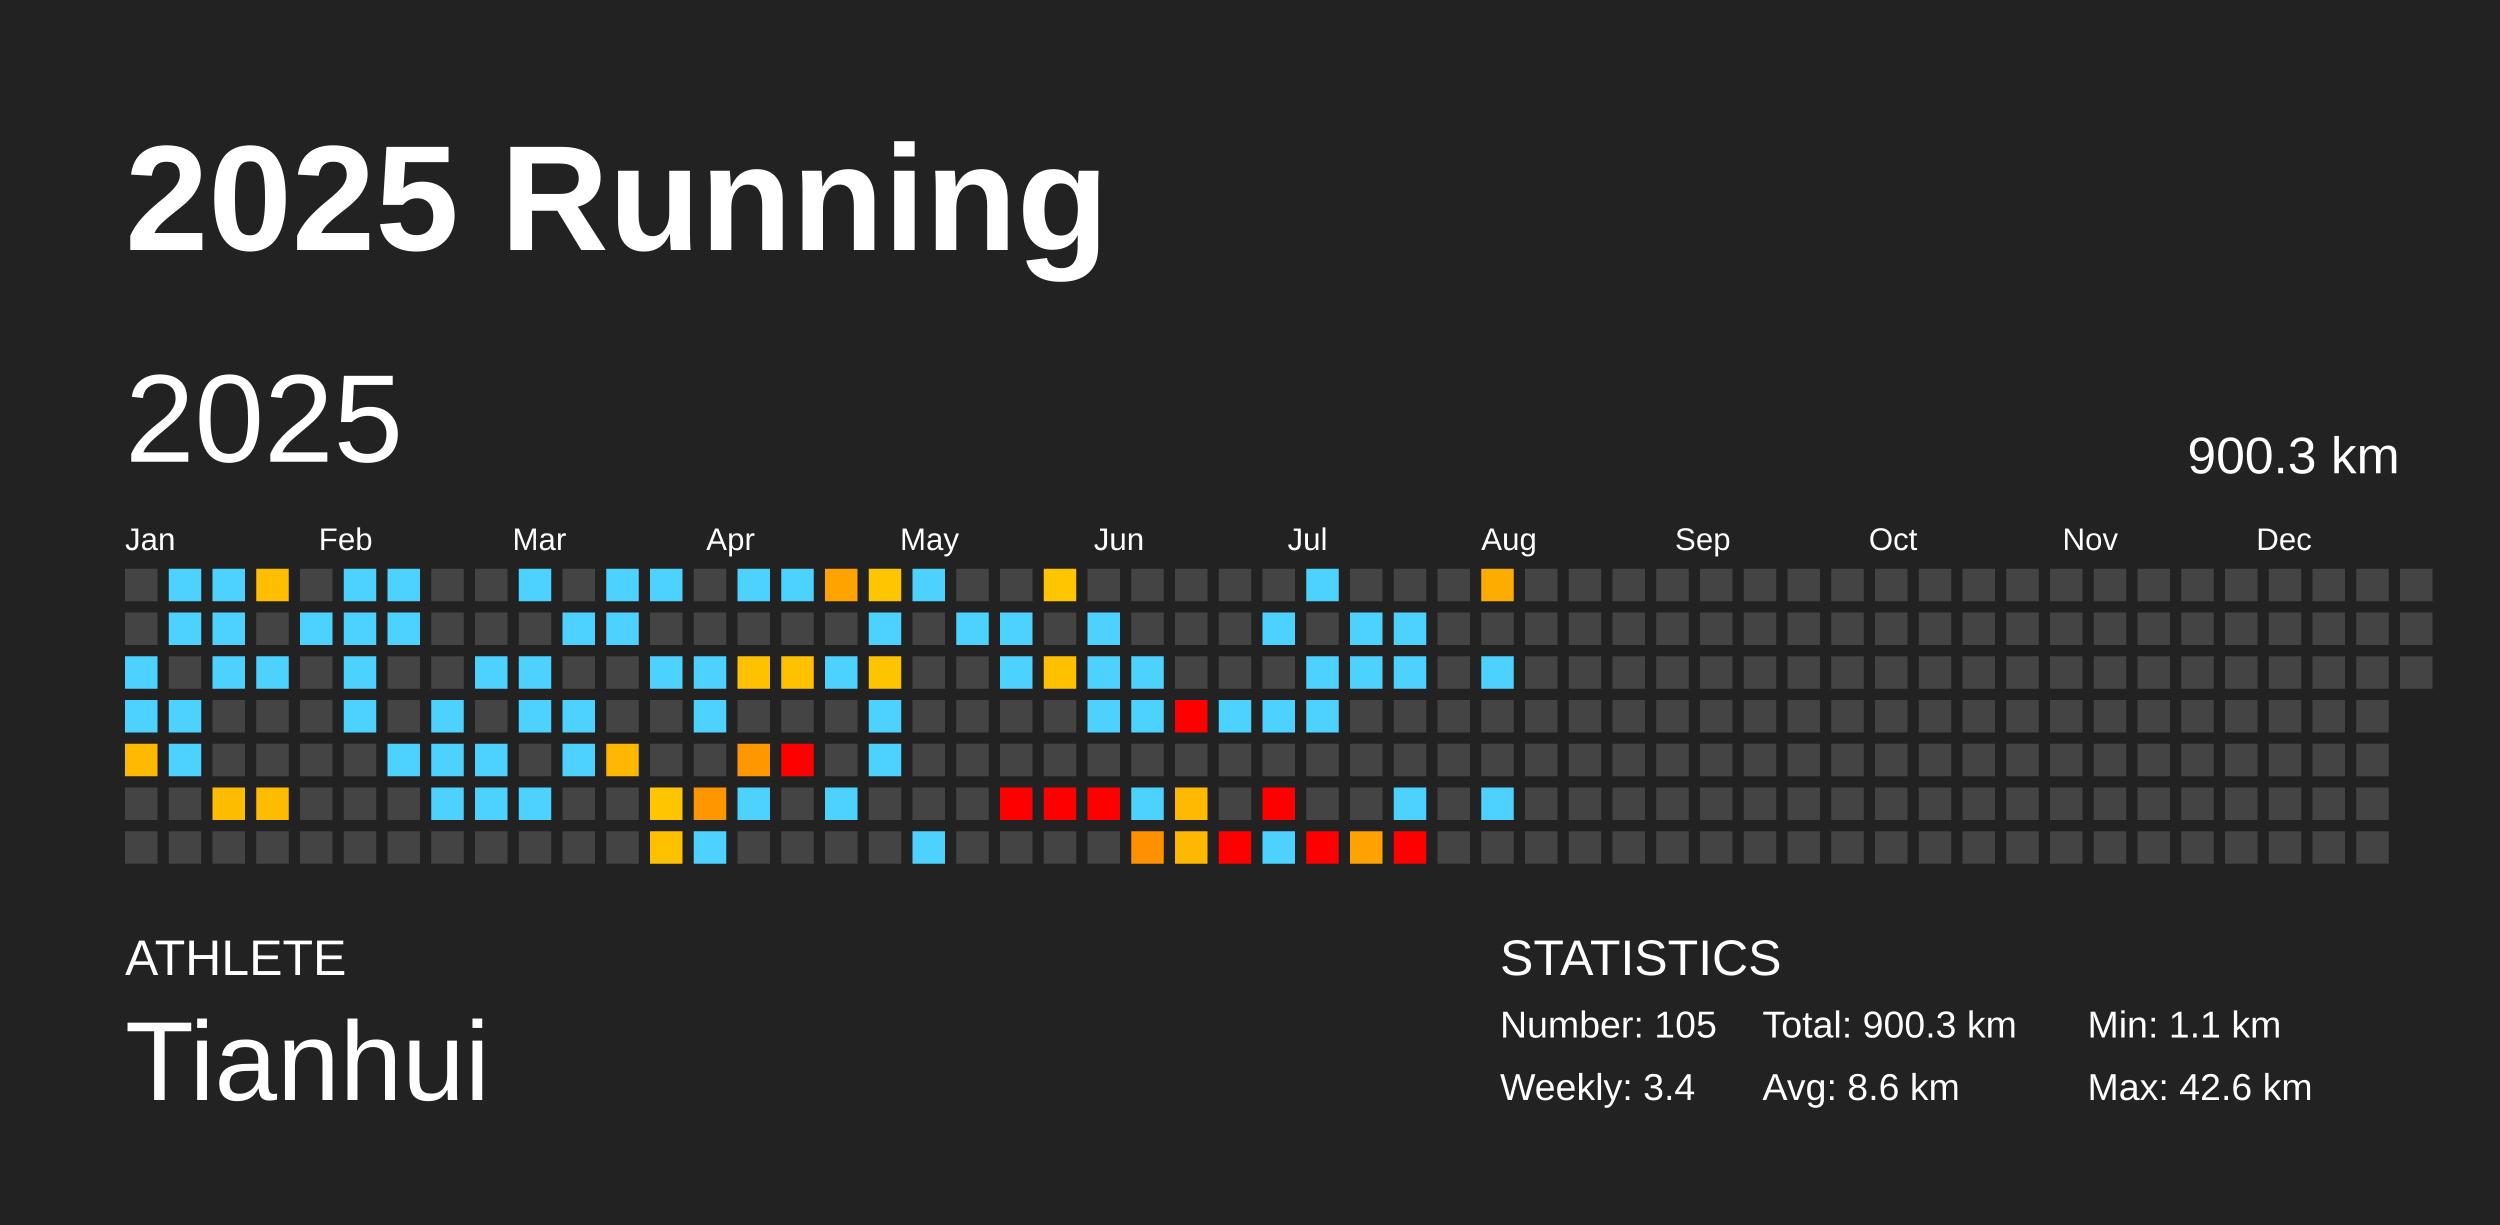
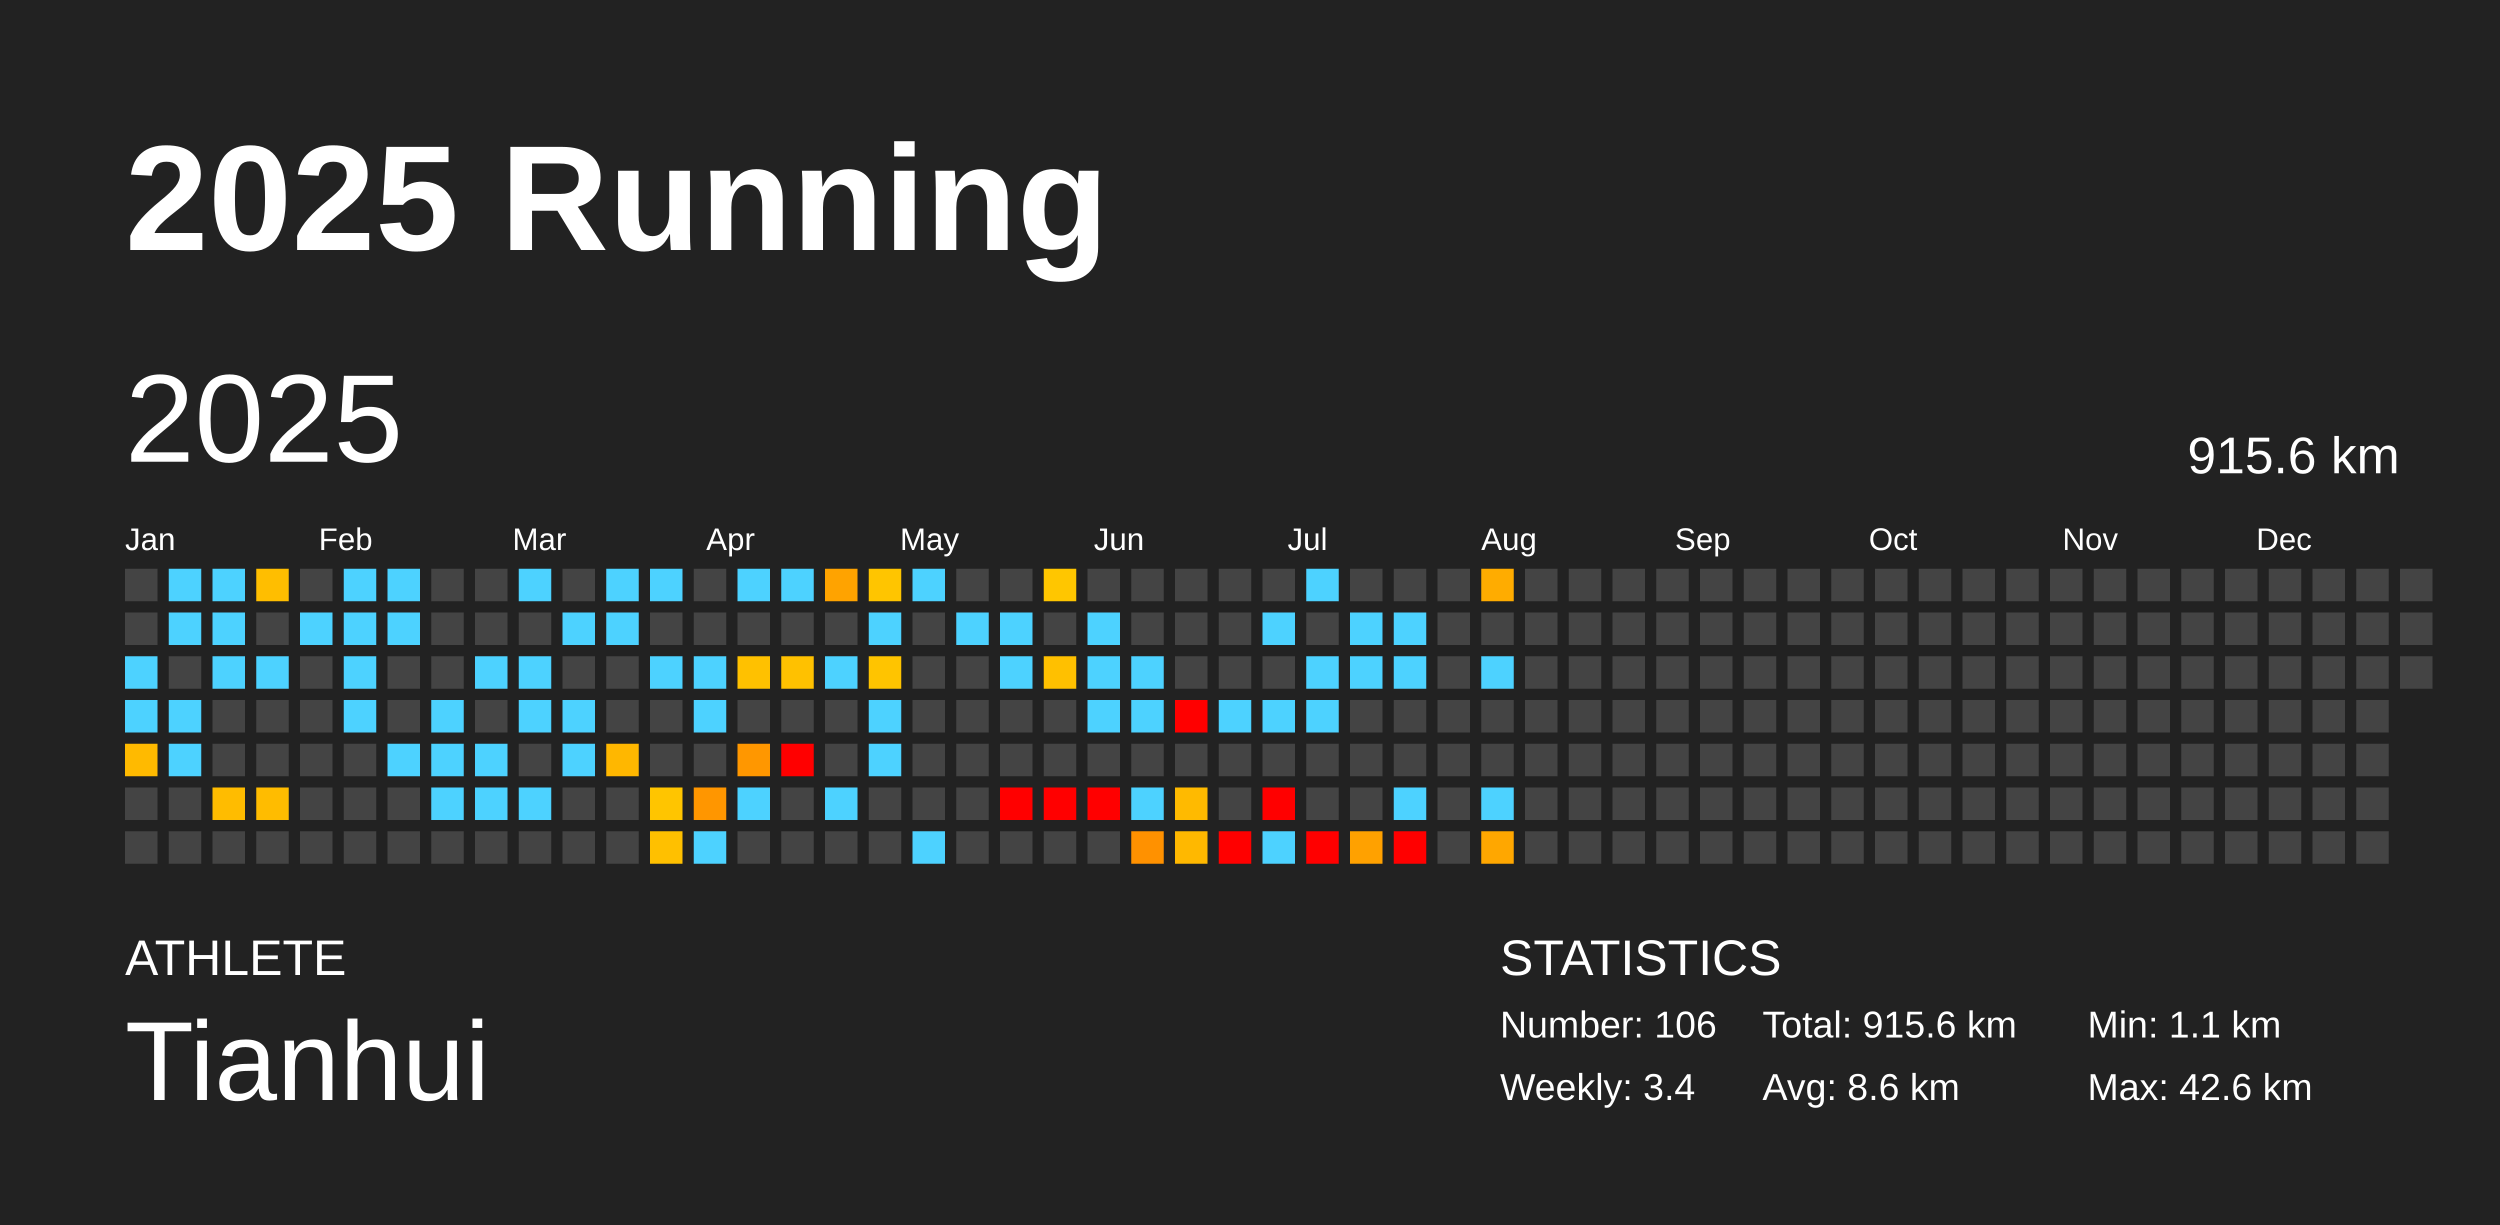
<svg xmlns="http://www.w3.org/2000/svg" baseProfile="full" height="98mm" version="1.1" viewBox="0,0,200,98" width="200mm">
  <defs />
  <rect fill="#222222" height="98" width="200" x="0" y="0" />
  <text fill="#FFFFFF" style="font-size:12px; font-family:Arial; font-weight:bold;" x="10" y="20">2025 Running</text>
  <text fill="#FFFFFF" style="font-size:4px; font-family:Arial" x="10" y="78">ATHLETE</text>
  <text fill="#FFFFFF" style="font-size:9px; font-family:Arial" x="10" y="88">Tianhui</text>
  <text fill="#FFFFFF" style="font-size:4px; font-family:Arial" x="120" y="78">STATISTICS</text>
-   <text fill="#FFFFFF" style="font-size:3px; font-family:Arial" x="120" y="83">Number: 105</text>
+   <text fill="#FFFFFF" style="font-size:3px; font-family:Arial" x="120" y="83">Number: 106</text>
  <text fill="#FFFFFF" style="font-size:3px; font-family:Arial" x="120" y="88">Weekly: 3.4</text>
-   <text fill="#FFFFFF" style="font-size:3px; font-family:Arial" x="141" y="83">Total: 900.3 km</text>
+   <text fill="#FFFFFF" style="font-size:3px; font-family:Arial" x="141" y="83">Total: 915.6 km</text>
  <text fill="#FFFFFF" style="font-size:3px; font-family:Arial" x="141" y="88">Avg: 8.6 km</text>
  <text fill="#FFFFFF" style="font-size:3px; font-family:Arial" x="167" y="83">Min: 1.1 km</text>
  <text fill="#FFFFFF" style="font-size:3px; font-family:Arial" x="167" y="88">Max: 42.6 km</text>
  <text dominant-baseline="hanging" fill="#FFFFFF" style="font-size:10.0px; font-family:Arial;" x="10" y="30">2025</text>
-   <text dominant-baseline="hanging" fill="#FFFFFF" style="font-size:4.125px; font-family:Arial;" x="175" y="35">900.3 km</text>
+   <text dominant-baseline="hanging" fill="#FFFFFF" style="font-size:4.125px; font-family:Arial;" x="175" y="35">915.6 km</text>
  <text fill="#FFFFFF" style="font-size:2.5px; font-family:Arial" x="10.0" y="44">Jan</text>
  <text fill="#FFFFFF" style="font-size:2.5px; font-family:Arial" x="25.5" y="44">Feb</text>
  <text fill="#FFFFFF" style="font-size:2.5px; font-family:Arial" x="41.0" y="44">Mar</text>
  <text fill="#FFFFFF" style="font-size:2.5px; font-family:Arial" x="56.5" y="44">Apr</text>
  <text fill="#FFFFFF" style="font-size:2.5px; font-family:Arial" x="72.0" y="44">May</text>
  <text fill="#FFFFFF" style="font-size:2.5px; font-family:Arial" x="87.5" y="44">Jun</text>
  <text fill="#FFFFFF" style="font-size:2.5px; font-family:Arial" x="103.0" y="44">Jul</text>
  <text fill="#FFFFFF" style="font-size:2.5px; font-family:Arial" x="118.5" y="44">Aug</text>
  <text fill="#FFFFFF" style="font-size:2.5px; font-family:Arial" x="134.0" y="44">Sep</text>
  <text fill="#FFFFFF" style="font-size:2.5px; font-family:Arial" x="149.5" y="44">Oct</text>
  <text fill="#FFFFFF" style="font-size:2.5px; font-family:Arial" x="165.0" y="44">Nov</text>
  <text fill="#FFFFFF" style="font-size:2.5px; font-family:Arial" x="180.5" y="44">Dec</text>
  <rect fill="#444444" height="2.6" width="2.6" x="10.0" y="45.5" />
  <rect fill="#444444" height="2.6" width="2.6" x="10.0" y="49.0" />
  <rect fill="#4dd2ff" height="2.6" width="2.6" x="10.0" y="52.5" />
  <rect fill="#4dd2ff" height="2.6" width="2.6" x="10.0" y="56.0" />
  <rect fill="#ffba00" height="2.6" width="2.6" x="10.0" y="59.5" />
  <rect fill="#444444" height="2.6" width="2.6" x="10.0" y="63.0" />
  <rect fill="#444444" height="2.6" width="2.6" x="10.0" y="66.5" />
  <rect fill="#4dd2ff" height="2.6" width="2.6" x="13.5" y="45.5" />
  <rect fill="#4dd2ff" height="2.6" width="2.6" x="13.5" y="49.0" />
  <rect fill="#444444" height="2.6" width="2.6" x="13.5" y="52.5" />
  <rect fill="#4dd2ff" height="2.6" width="2.6" x="13.5" y="56.0" />
  <rect fill="#4dd2ff" height="2.6" width="2.6" x="13.5" y="59.5" />
  <rect fill="#444444" height="2.6" width="2.6" x="13.5" y="63.0" />
  <rect fill="#444444" height="2.6" width="2.6" x="13.5" y="66.5" />
  <rect fill="#4dd2ff" height="2.6" width="2.6" x="17.0" y="45.5" />
  <rect fill="#4dd2ff" height="2.6" width="2.6" x="17.0" y="49.0" />
  <rect fill="#4dd2ff" height="2.6" width="2.6" x="17.0" y="52.5" />
  <rect fill="#444444" height="2.6" width="2.6" x="17.0" y="56.0" />
  <rect fill="#444444" height="2.6" width="2.6" x="17.0" y="59.5" />
  <rect fill="#ffbc00" height="2.6" width="2.6" x="17.0" y="63.0" />
  <rect fill="#444444" height="2.6" width="2.6" x="17.0" y="66.5" />
  <rect fill="#ffbe00" height="2.6" width="2.6" x="20.5" y="45.5" />
  <rect fill="#444444" height="2.6" width="2.6" x="20.5" y="49.0" />
  <rect fill="#4dd2ff" height="2.6" width="2.6" x="20.5" y="52.5" />
  <rect fill="#444444" height="2.6" width="2.6" x="20.5" y="56.0" />
  <rect fill="#444444" height="2.6" width="2.6" x="20.5" y="59.5" />
  <rect fill="#ffbc00" height="2.6" width="2.6" x="20.5" y="63.0" />
  <rect fill="#444444" height="2.6" width="2.6" x="20.5" y="66.5" />
  <rect fill="#444444" height="2.6" width="2.6" x="24.0" y="45.5" />
  <rect fill="#4dd2ff" height="2.6" width="2.6" x="24.0" y="49.0" />
  <rect fill="#444444" height="2.6" width="2.6" x="24.0" y="52.5" />
  <rect fill="#444444" height="2.6" width="2.6" x="24.0" y="56.0" />
  <rect fill="#444444" height="2.6" width="2.6" x="24.0" y="59.5" />
  <rect fill="#444444" height="2.6" width="2.6" x="24.0" y="63.0" />
  <rect fill="#444444" height="2.6" width="2.6" x="24.0" y="66.5" />
  <rect fill="#4dd2ff" height="2.6" width="2.6" x="27.5" y="45.5" />
  <rect fill="#4dd2ff" height="2.6" width="2.6" x="27.5" y="49.0" />
  <rect fill="#4dd2ff" height="2.6" width="2.6" x="27.5" y="52.5" />
  <rect fill="#4dd2ff" height="2.6" width="2.6" x="27.5" y="56.0" />
  <rect fill="#444444" height="2.6" width="2.6" x="27.5" y="59.5" />
  <rect fill="#444444" height="2.6" width="2.6" x="27.5" y="63.0" />
  <rect fill="#444444" height="2.6" width="2.6" x="27.5" y="66.5" />
  <rect fill="#4dd2ff" height="2.6" width="2.6" x="31.0" y="45.5" />
  <rect fill="#4dd2ff" height="2.6" width="2.6" x="31.0" y="49.0" />
  <rect fill="#444444" height="2.6" width="2.6" x="31.0" y="52.5" />
  <rect fill="#444444" height="2.6" width="2.6" x="31.0" y="56.0" />
  <rect fill="#4dd2ff" height="2.6" width="2.6" x="31.0" y="59.5" />
  <rect fill="#444444" height="2.6" width="2.6" x="31.0" y="63.0" />
  <rect fill="#444444" height="2.6" width="2.6" x="31.0" y="66.5" />
  <rect fill="#444444" height="2.6" width="2.6" x="34.5" y="45.5" />
  <rect fill="#444444" height="2.6" width="2.6" x="34.5" y="49.0" />
  <rect fill="#444444" height="2.6" width="2.6" x="34.5" y="52.5" />
  <rect fill="#4dd2ff" height="2.6" width="2.6" x="34.5" y="56.0" />
  <rect fill="#4dd2ff" height="2.6" width="2.6" x="34.5" y="59.5" />
  <rect fill="#4dd2ff" height="2.6" width="2.6" x="34.5" y="63.0" />
  <rect fill="#444444" height="2.6" width="2.6" x="34.5" y="66.5" />
  <rect fill="#444444" height="2.6" width="2.6" x="38.0" y="45.5" />
  <rect fill="#444444" height="2.6" width="2.6" x="38.0" y="49.0" />
  <rect fill="#4dd2ff" height="2.6" width="2.6" x="38.0" y="52.5" />
  <rect fill="#444444" height="2.6" width="2.6" x="38.0" y="56.0" />
  <rect fill="#4dd2ff" height="2.6" width="2.6" x="38.0" y="59.5" />
  <rect fill="#4dd2ff" height="2.6" width="2.6" x="38.0" y="63.0" />
  <rect fill="#444444" height="2.6" width="2.6" x="38.0" y="66.5" />
  <rect fill="#4dd2ff" height="2.6" width="2.6" x="41.5" y="45.5" />
  <rect fill="#444444" height="2.6" width="2.6" x="41.5" y="49.0" />
  <rect fill="#4dd2ff" height="2.6" width="2.6" x="41.5" y="52.5" />
  <rect fill="#4dd2ff" height="2.6" width="2.6" x="41.5" y="56.0" />
  <rect fill="#444444" height="2.6" width="2.6" x="41.5" y="59.5" />
  <rect fill="#4dd2ff" height="2.6" width="2.6" x="41.5" y="63.0" />
  <rect fill="#444444" height="2.6" width="2.6" x="41.5" y="66.5" />
  <rect fill="#444444" height="2.6" width="2.6" x="45.0" y="45.5" />
  <rect fill="#4dd2ff" height="2.6" width="2.6" x="45.0" y="49.0" />
  <rect fill="#444444" height="2.6" width="2.6" x="45.0" y="52.5" />
  <rect fill="#4dd2ff" height="2.6" width="2.6" x="45.0" y="56.0" />
  <rect fill="#4dd2ff" height="2.6" width="2.6" x="45.0" y="59.5" />
  <rect fill="#444444" height="2.6" width="2.6" x="45.0" y="63.0" />
  <rect fill="#444444" height="2.6" width="2.6" x="45.0" y="66.5" />
  <rect fill="#4dd2ff" height="2.6" width="2.6" x="48.5" y="45.5" />
  <rect fill="#4dd2ff" height="2.6" width="2.6" x="48.5" y="49.0" />
  <rect fill="#444444" height="2.6" width="2.6" x="48.5" y="52.5" />
  <rect fill="#444444" height="2.6" width="2.6" x="48.5" y="56.0" />
  <rect fill="#ffb700" height="2.6" width="2.6" x="48.5" y="59.5" />
  <rect fill="#444444" height="2.6" width="2.6" x="48.5" y="63.0" />
  <rect fill="#444444" height="2.6" width="2.6" x="48.5" y="66.5" />
  <rect fill="#4dd2ff" height="2.6" width="2.6" x="52.0" y="45.5" />
  <rect fill="#444444" height="2.6" width="2.6" x="52.0" y="49.0" />
  <rect fill="#4dd2ff" height="2.6" width="2.6" x="52.0" y="52.5" />
  <rect fill="#444444" height="2.6" width="2.6" x="52.0" y="56.0" />
  <rect fill="#444444" height="2.6" width="2.6" x="52.0" y="59.5" />
  <rect fill="#ffc500" height="2.6" width="2.6" x="52.0" y="63.0" />
  <rect fill="#ffc000" height="2.6" width="2.6" x="52.0" y="66.5" />
  <rect fill="#444444" height="2.6" width="2.6" x="55.5" y="45.5" />
  <rect fill="#444444" height="2.6" width="2.6" x="55.5" y="49.0" />
  <rect fill="#4dd2ff" height="2.6" width="2.6" x="55.5" y="52.5" />
  <rect fill="#4dd2ff" height="2.6" width="2.6" x="55.5" y="56.0" />
  <rect fill="#444444" height="2.6" width="2.6" x="55.5" y="59.5" />
  <rect fill="#ff9600" height="2.6" width="2.6" x="55.5" y="63.0" />
  <rect fill="#4dd2ff" height="2.6" width="2.6" x="55.5" y="66.5" />
  <rect fill="#4dd2ff" height="2.6" width="2.6" x="59.0" y="45.5" />
  <rect fill="#444444" height="2.6" width="2.6" x="59.0" y="49.0" />
  <rect fill="#ffc100" height="2.6" width="2.6" x="59.0" y="52.5" />
  <rect fill="#444444" height="2.6" width="2.6" x="59.0" y="56.0" />
  <rect fill="#ff9700" height="2.6" width="2.6" x="59.0" y="59.5" />
  <rect fill="#4dd2ff" height="2.6" width="2.6" x="59.0" y="63.0" />
  <rect fill="#444444" height="2.6" width="2.6" x="59.0" y="66.5" />
  <rect fill="#4dd2ff" height="2.6" width="2.6" x="62.5" y="45.5" />
  <rect fill="#444444" height="2.6" width="2.6" x="62.5" y="49.0" />
  <rect fill="#ffc100" height="2.6" width="2.6" x="62.5" y="52.5" />
  <rect fill="#444444" height="2.6" width="2.6" x="62.5" y="56.0" />
  <rect fill="red" height="2.6" width="2.6" x="62.5" y="59.5" />
  <rect fill="#444444" height="2.6" width="2.6" x="62.5" y="63.0" />
  <rect fill="#444444" height="2.6" width="2.6" x="62.5" y="66.5" />
  <rect fill="#ffa300" height="2.6" width="2.6" x="66.0" y="45.5" />
  <rect fill="#444444" height="2.6" width="2.6" x="66.0" y="49.0" />
  <rect fill="#4dd2ff" height="2.6" width="2.6" x="66.0" y="52.5" />
  <rect fill="#444444" height="2.6" width="2.6" x="66.0" y="56.0" />
  <rect fill="#444444" height="2.6" width="2.6" x="66.0" y="59.5" />
  <rect fill="#4dd2ff" height="2.6" width="2.6" x="66.0" y="63.0" />
  <rect fill="#444444" height="2.6" width="2.6" x="66.0" y="66.5" />
  <rect fill="#ffc500" height="2.6" width="2.6" x="69.5" y="45.5" />
  <rect fill="#4dd2ff" height="2.6" width="2.6" x="69.5" y="49.0" />
  <rect fill="#ffc400" height="2.6" width="2.6" x="69.5" y="52.5" />
  <rect fill="#4dd2ff" height="2.6" width="2.6" x="69.5" y="56.0" />
  <rect fill="#4dd2ff" height="2.6" width="2.6" x="69.5" y="59.5" />
  <rect fill="#444444" height="2.6" width="2.6" x="69.5" y="63.0" />
  <rect fill="#444444" height="2.6" width="2.6" x="69.5" y="66.5" />
  <rect fill="#4dd2ff" height="2.6" width="2.6" x="73.0" y="45.5" />
  <rect fill="#444444" height="2.6" width="2.6" x="73.0" y="49.0" />
  <rect fill="#444444" height="2.6" width="2.6" x="73.0" y="52.5" />
  <rect fill="#444444" height="2.6" width="2.6" x="73.0" y="56.0" />
  <rect fill="#444444" height="2.6" width="2.6" x="73.0" y="59.5" />
  <rect fill="#444444" height="2.6" width="2.6" x="73.0" y="63.0" />
  <rect fill="#4dd2ff" height="2.6" width="2.6" x="73.0" y="66.5" />
  <rect fill="#444444" height="2.6" width="2.6" x="76.5" y="45.5" />
  <rect fill="#4dd2ff" height="2.6" width="2.6" x="76.5" y="49.0" />
  <rect fill="#444444" height="2.6" width="2.6" x="76.5" y="52.5" />
  <rect fill="#444444" height="2.6" width="2.6" x="76.5" y="56.0" />
  <rect fill="#444444" height="2.6" width="2.6" x="76.5" y="59.5" />
  <rect fill="#444444" height="2.6" width="2.6" x="76.5" y="63.0" />
  <rect fill="#444444" height="2.6" width="2.6" x="76.5" y="66.5" />
  <rect fill="#444444" height="2.6" width="2.6" x="80.0" y="45.5" />
  <rect fill="#4dd2ff" height="2.6" width="2.6" x="80.0" y="49.0" />
  <rect fill="#4dd2ff" height="2.6" width="2.6" x="80.0" y="52.5" />
  <rect fill="#444444" height="2.6" width="2.6" x="80.0" y="56.0" />
  <rect fill="#444444" height="2.6" width="2.6" x="80.0" y="59.5" />
  <rect fill="red" height="2.6" width="2.6" x="80.0" y="63.0" />
  <rect fill="#444444" height="2.6" width="2.6" x="80.0" y="66.5" />
  <rect fill="#ffc600" height="2.6" width="2.6" x="83.5" y="45.5" />
  <rect fill="#444444" height="2.6" width="2.6" x="83.5" y="49.0" />
  <rect fill="#ffc000" height="2.6" width="2.6" x="83.5" y="52.5" />
  <rect fill="#444444" height="2.6" width="2.6" x="83.5" y="56.0" />
  <rect fill="#444444" height="2.6" width="2.6" x="83.5" y="59.5" />
  <rect fill="red" height="2.6" width="2.6" x="83.5" y="63.0" />
  <rect fill="#444444" height="2.6" width="2.6" x="83.5" y="66.5" />
  <rect fill="#444444" height="2.6" width="2.6" x="87.0" y="45.5" />
  <rect fill="#4dd2ff" height="2.6" width="2.6" x="87.0" y="49.0" />
  <rect fill="#4dd2ff" height="2.6" width="2.6" x="87.0" y="52.5" />
  <rect fill="#4dd2ff" height="2.6" width="2.6" x="87.0" y="56.0" />
  <rect fill="#444444" height="2.6" width="2.6" x="87.0" y="59.5" />
  <rect fill="red" height="2.6" width="2.6" x="87.0" y="63.0" />
  <rect fill="#444444" height="2.6" width="2.6" x="87.0" y="66.5" />
  <rect fill="#444444" height="2.6" width="2.6" x="90.5" y="45.5" />
  <rect fill="#444444" height="2.6" width="2.6" x="90.5" y="49.0" />
  <rect fill="#4dd2ff" height="2.6" width="2.6" x="90.5" y="52.5" />
  <rect fill="#4dd2ff" height="2.6" width="2.6" x="90.5" y="56.0" />
  <rect fill="#444444" height="2.6" width="2.6" x="90.5" y="59.5" />
  <rect fill="#4dd2ff" height="2.6" width="2.6" x="90.5" y="63.0" />
  <rect fill="#ff9100" height="2.6" width="2.6" x="90.5" y="66.5" />
  <rect fill="#444444" height="2.6" width="2.6" x="94.0" y="45.5" />
  <rect fill="#444444" height="2.6" width="2.6" x="94.0" y="49.0" />
  <rect fill="#444444" height="2.6" width="2.6" x="94.0" y="52.5" />
  <rect fill="red" height="2.6" width="2.6" x="94.0" y="56.0" />
  <rect fill="#444444" height="2.6" width="2.6" x="94.0" y="59.5" />
  <rect fill="#ffba00" height="2.6" width="2.6" x="94.0" y="63.0" />
  <rect fill="#ffb800" height="2.6" width="2.6" x="94.0" y="66.5" />
  <rect fill="#444444" height="2.6" width="2.6" x="97.5" y="45.5" />
  <rect fill="#444444" height="2.6" width="2.6" x="97.5" y="49.0" />
  <rect fill="#444444" height="2.6" width="2.6" x="97.5" y="52.5" />
  <rect fill="#4dd2ff" height="2.6" width="2.6" x="97.5" y="56.0" />
  <rect fill="#444444" height="2.6" width="2.6" x="97.5" y="59.5" />
  <rect fill="#444444" height="2.6" width="2.6" x="97.5" y="63.0" />
  <rect fill="red" height="2.6" width="2.6" x="97.5" y="66.5" />
  <rect fill="#444444" height="2.6" width="2.6" x="101.0" y="45.5" />
  <rect fill="#4dd2ff" height="2.6" width="2.6" x="101.0" y="49.0" />
  <rect fill="#444444" height="2.6" width="2.6" x="101.0" y="52.5" />
  <rect fill="#4dd2ff" height="2.6" width="2.6" x="101.0" y="56.0" />
  <rect fill="#444444" height="2.6" width="2.6" x="101.0" y="59.5" />
  <rect fill="red" height="2.6" width="2.6" x="101.0" y="63.0" />
  <rect fill="#4dd2ff" height="2.6" width="2.6" x="101.0" y="66.5" />
  <rect fill="#4dd2ff" height="2.6" width="2.6" x="104.5" y="45.5" />
  <rect fill="#444444" height="2.6" width="2.6" x="104.5" y="49.0" />
  <rect fill="#4dd2ff" height="2.6" width="2.6" x="104.5" y="52.5" />
  <rect fill="#4dd2ff" height="2.6" width="2.6" x="104.5" y="56.0" />
  <rect fill="#444444" height="2.6" width="2.6" x="104.5" y="59.5" />
  <rect fill="#444444" height="2.6" width="2.6" x="104.5" y="63.0" />
  <rect fill="red" height="2.6" width="2.6" x="104.5" y="66.5" />
  <rect fill="#444444" height="2.6" width="2.6" x="108.0" y="45.5" />
  <rect fill="#4dd2ff" height="2.6" width="2.6" x="108.0" y="49.0" />
  <rect fill="#4dd2ff" height="2.6" width="2.6" x="108.0" y="52.5" />
  <rect fill="#444444" height="2.6" width="2.6" x="108.0" y="56.0" />
  <rect fill="#444444" height="2.6" width="2.6" x="108.0" y="59.5" />
  <rect fill="#444444" height="2.6" width="2.6" x="108.0" y="63.0" />
  <rect fill="#ffa100" height="2.6" width="2.6" x="108.0" y="66.5" />
  <rect fill="#444444" height="2.6" width="2.6" x="111.5" y="45.5" />
  <rect fill="#4dd2ff" height="2.6" width="2.6" x="111.5" y="49.0" />
  <rect fill="#4dd2ff" height="2.6" width="2.6" x="111.5" y="52.5" />
  <rect fill="#444444" height="2.6" width="2.6" x="111.5" y="56.0" />
  <rect fill="#444444" height="2.6" width="2.6" x="111.5" y="59.5" />
  <rect fill="#4dd2ff" height="2.6" width="2.6" x="111.5" y="63.0" />
  <rect fill="red" height="2.6" width="2.6" x="111.5" y="66.5" />
  <rect fill="#444444" height="2.6" width="2.6" x="115.0" y="45.5" />
  <rect fill="#444444" height="2.6" width="2.6" x="115.0" y="49.0" />
  <rect fill="#444444" height="2.6" width="2.6" x="115.0" y="52.5" />
  <rect fill="#444444" height="2.6" width="2.6" x="115.0" y="56.0" />
  <rect fill="#444444" height="2.6" width="2.6" x="115.0" y="59.5" />
  <rect fill="#444444" height="2.6" width="2.6" x="115.0" y="63.0" />
  <rect fill="#444444" height="2.6" width="2.6" x="115.0" y="66.5" />
  <rect fill="#ffac00" height="2.6" width="2.6" x="118.5" y="45.5" />
  <rect fill="#444444" height="2.6" width="2.6" x="118.5" y="49.0" />
  <rect fill="#4dd2ff" height="2.6" width="2.6" x="118.5" y="52.5" />
  <rect fill="#444444" height="2.6" width="2.6" x="118.5" y="56.0" />
  <rect fill="#444444" height="2.6" width="2.6" x="118.5" y="59.5" />
  <rect fill="#4dd2ff" height="2.6" width="2.6" x="118.5" y="63.0" />
-   <rect fill="#444444" height="2.6" width="2.6" x="118.5" y="66.5" />
+   <rect fill="#ffa700" height="2.6" width="2.6" x="118.5" y="66.5" />
  <rect fill="#444444" height="2.6" width="2.6" x="122.0" y="45.5" />
  <rect fill="#444444" height="2.6" width="2.6" x="122.0" y="49.0" />
  <rect fill="#444444" height="2.6" width="2.6" x="122.0" y="52.5" />
  <rect fill="#444444" height="2.6" width="2.6" x="122.0" y="56.0" />
  <rect fill="#444444" height="2.6" width="2.6" x="122.0" y="59.5" />
  <rect fill="#444444" height="2.6" width="2.6" x="122.0" y="63.0" />
  <rect fill="#444444" height="2.6" width="2.6" x="122.0" y="66.5" />
  <rect fill="#444444" height="2.6" width="2.6" x="125.5" y="45.5" />
  <rect fill="#444444" height="2.6" width="2.6" x="125.5" y="49.0" />
  <rect fill="#444444" height="2.6" width="2.6" x="125.5" y="52.5" />
  <rect fill="#444444" height="2.6" width="2.6" x="125.5" y="56.0" />
  <rect fill="#444444" height="2.6" width="2.6" x="125.5" y="59.5" />
  <rect fill="#444444" height="2.6" width="2.6" x="125.5" y="63.0" />
  <rect fill="#444444" height="2.6" width="2.6" x="125.5" y="66.5" />
  <rect fill="#444444" height="2.6" width="2.6" x="129.0" y="45.5" />
  <rect fill="#444444" height="2.6" width="2.6" x="129.0" y="49.0" />
  <rect fill="#444444" height="2.6" width="2.6" x="129.0" y="52.5" />
  <rect fill="#444444" height="2.6" width="2.6" x="129.0" y="56.0" />
  <rect fill="#444444" height="2.6" width="2.6" x="129.0" y="59.5" />
  <rect fill="#444444" height="2.6" width="2.6" x="129.0" y="63.0" />
  <rect fill="#444444" height="2.6" width="2.6" x="129.0" y="66.5" />
  <rect fill="#444444" height="2.6" width="2.6" x="132.5" y="45.5" />
  <rect fill="#444444" height="2.6" width="2.6" x="132.5" y="49.0" />
  <rect fill="#444444" height="2.6" width="2.6" x="132.5" y="52.5" />
  <rect fill="#444444" height="2.6" width="2.6" x="132.5" y="56.0" />
  <rect fill="#444444" height="2.6" width="2.6" x="132.5" y="59.5" />
  <rect fill="#444444" height="2.6" width="2.6" x="132.5" y="63.0" />
  <rect fill="#444444" height="2.6" width="2.6" x="132.5" y="66.5" />
  <rect fill="#444444" height="2.6" width="2.6" x="136.0" y="45.5" />
  <rect fill="#444444" height="2.6" width="2.6" x="136.0" y="49.0" />
  <rect fill="#444444" height="2.6" width="2.6" x="136.0" y="52.5" />
  <rect fill="#444444" height="2.6" width="2.6" x="136.0" y="56.0" />
  <rect fill="#444444" height="2.6" width="2.6" x="136.0" y="59.5" />
  <rect fill="#444444" height="2.6" width="2.6" x="136.0" y="63.0" />
  <rect fill="#444444" height="2.6" width="2.6" x="136.0" y="66.5" />
  <rect fill="#444444" height="2.6" width="2.6" x="139.5" y="45.5" />
  <rect fill="#444444" height="2.6" width="2.6" x="139.5" y="49.0" />
  <rect fill="#444444" height="2.6" width="2.6" x="139.5" y="52.5" />
  <rect fill="#444444" height="2.6" width="2.6" x="139.5" y="56.0" />
  <rect fill="#444444" height="2.6" width="2.6" x="139.5" y="59.5" />
  <rect fill="#444444" height="2.6" width="2.6" x="139.5" y="63.0" />
  <rect fill="#444444" height="2.6" width="2.6" x="139.5" y="66.5" />
  <rect fill="#444444" height="2.6" width="2.6" x="143.0" y="45.5" />
  <rect fill="#444444" height="2.6" width="2.6" x="143.0" y="49.0" />
  <rect fill="#444444" height="2.6" width="2.6" x="143.0" y="52.5" />
  <rect fill="#444444" height="2.6" width="2.6" x="143.0" y="56.0" />
  <rect fill="#444444" height="2.6" width="2.6" x="143.0" y="59.5" />
  <rect fill="#444444" height="2.6" width="2.6" x="143.0" y="63.0" />
  <rect fill="#444444" height="2.6" width="2.6" x="143.0" y="66.5" />
  <rect fill="#444444" height="2.6" width="2.6" x="146.5" y="45.5" />
  <rect fill="#444444" height="2.6" width="2.6" x="146.5" y="49.0" />
  <rect fill="#444444" height="2.6" width="2.6" x="146.5" y="52.5" />
  <rect fill="#444444" height="2.6" width="2.6" x="146.5" y="56.0" />
  <rect fill="#444444" height="2.6" width="2.6" x="146.5" y="59.5" />
  <rect fill="#444444" height="2.6" width="2.6" x="146.5" y="63.0" />
  <rect fill="#444444" height="2.6" width="2.6" x="146.5" y="66.5" />
  <rect fill="#444444" height="2.6" width="2.6" x="150.0" y="45.5" />
  <rect fill="#444444" height="2.6" width="2.6" x="150.0" y="49.0" />
  <rect fill="#444444" height="2.6" width="2.6" x="150.0" y="52.5" />
  <rect fill="#444444" height="2.6" width="2.6" x="150.0" y="56.0" />
  <rect fill="#444444" height="2.6" width="2.6" x="150.0" y="59.5" />
  <rect fill="#444444" height="2.6" width="2.6" x="150.0" y="63.0" />
  <rect fill="#444444" height="2.6" width="2.6" x="150.0" y="66.5" />
  <rect fill="#444444" height="2.6" width="2.6" x="153.5" y="45.5" />
  <rect fill="#444444" height="2.6" width="2.6" x="153.5" y="49.0" />
  <rect fill="#444444" height="2.6" width="2.6" x="153.5" y="52.5" />
  <rect fill="#444444" height="2.6" width="2.6" x="153.5" y="56.0" />
  <rect fill="#444444" height="2.6" width="2.6" x="153.5" y="59.5" />
  <rect fill="#444444" height="2.6" width="2.6" x="153.5" y="63.0" />
  <rect fill="#444444" height="2.6" width="2.6" x="153.5" y="66.5" />
  <rect fill="#444444" height="2.6" width="2.6" x="157.0" y="45.5" />
  <rect fill="#444444" height="2.6" width="2.6" x="157.0" y="49.0" />
  <rect fill="#444444" height="2.6" width="2.6" x="157.0" y="52.5" />
  <rect fill="#444444" height="2.6" width="2.6" x="157.0" y="56.0" />
  <rect fill="#444444" height="2.6" width="2.6" x="157.0" y="59.5" />
  <rect fill="#444444" height="2.6" width="2.6" x="157.0" y="63.0" />
  <rect fill="#444444" height="2.6" width="2.6" x="157.0" y="66.5" />
  <rect fill="#444444" height="2.6" width="2.6" x="160.5" y="45.5" />
  <rect fill="#444444" height="2.6" width="2.6" x="160.5" y="49.0" />
  <rect fill="#444444" height="2.6" width="2.6" x="160.5" y="52.5" />
  <rect fill="#444444" height="2.6" width="2.6" x="160.5" y="56.0" />
  <rect fill="#444444" height="2.6" width="2.6" x="160.5" y="59.5" />
  <rect fill="#444444" height="2.6" width="2.6" x="160.5" y="63.0" />
  <rect fill="#444444" height="2.6" width="2.6" x="160.5" y="66.5" />
  <rect fill="#444444" height="2.6" width="2.6" x="164.0" y="45.5" />
  <rect fill="#444444" height="2.6" width="2.6" x="164.0" y="49.0" />
  <rect fill="#444444" height="2.6" width="2.6" x="164.0" y="52.5" />
  <rect fill="#444444" height="2.6" width="2.6" x="164.0" y="56.0" />
  <rect fill="#444444" height="2.6" width="2.6" x="164.0" y="59.5" />
  <rect fill="#444444" height="2.6" width="2.6" x="164.0" y="63.0" />
  <rect fill="#444444" height="2.6" width="2.6" x="164.0" y="66.5" />
  <rect fill="#444444" height="2.6" width="2.6" x="167.5" y="45.5" />
  <rect fill="#444444" height="2.6" width="2.6" x="167.5" y="49.0" />
  <rect fill="#444444" height="2.6" width="2.6" x="167.5" y="52.5" />
  <rect fill="#444444" height="2.6" width="2.6" x="167.5" y="56.0" />
  <rect fill="#444444" height="2.6" width="2.6" x="167.5" y="59.5" />
  <rect fill="#444444" height="2.6" width="2.6" x="167.5" y="63.0" />
  <rect fill="#444444" height="2.6" width="2.6" x="167.5" y="66.5" />
  <rect fill="#444444" height="2.6" width="2.6" x="171.0" y="45.5" />
  <rect fill="#444444" height="2.6" width="2.6" x="171.0" y="49.0" />
  <rect fill="#444444" height="2.6" width="2.6" x="171.0" y="52.5" />
  <rect fill="#444444" height="2.6" width="2.6" x="171.0" y="56.0" />
  <rect fill="#444444" height="2.6" width="2.6" x="171.0" y="59.5" />
  <rect fill="#444444" height="2.6" width="2.6" x="171.0" y="63.0" />
  <rect fill="#444444" height="2.6" width="2.6" x="171.0" y="66.5" />
  <rect fill="#444444" height="2.6" width="2.6" x="174.5" y="45.5" />
  <rect fill="#444444" height="2.6" width="2.6" x="174.5" y="49.0" />
  <rect fill="#444444" height="2.6" width="2.6" x="174.5" y="52.5" />
  <rect fill="#444444" height="2.6" width="2.6" x="174.5" y="56.0" />
  <rect fill="#444444" height="2.6" width="2.6" x="174.5" y="59.5" />
  <rect fill="#444444" height="2.6" width="2.6" x="174.5" y="63.0" />
  <rect fill="#444444" height="2.6" width="2.6" x="174.5" y="66.5" />
  <rect fill="#444444" height="2.6" width="2.6" x="178.0" y="45.5" />
  <rect fill="#444444" height="2.6" width="2.6" x="178.0" y="49.0" />
  <rect fill="#444444" height="2.6" width="2.6" x="178.0" y="52.5" />
  <rect fill="#444444" height="2.6" width="2.6" x="178.0" y="56.0" />
  <rect fill="#444444" height="2.6" width="2.6" x="178.0" y="59.5" />
  <rect fill="#444444" height="2.6" width="2.6" x="178.0" y="63.0" />
  <rect fill="#444444" height="2.6" width="2.6" x="178.0" y="66.5" />
  <rect fill="#444444" height="2.6" width="2.6" x="181.5" y="45.5" />
  <rect fill="#444444" height="2.6" width="2.6" x="181.5" y="49.0" />
  <rect fill="#444444" height="2.6" width="2.6" x="181.5" y="52.5" />
  <rect fill="#444444" height="2.6" width="2.6" x="181.5" y="56.0" />
  <rect fill="#444444" height="2.6" width="2.6" x="181.5" y="59.5" />
  <rect fill="#444444" height="2.6" width="2.6" x="181.5" y="63.0" />
  <rect fill="#444444" height="2.6" width="2.6" x="181.5" y="66.5" />
  <rect fill="#444444" height="2.6" width="2.6" x="185.0" y="45.5" />
  <rect fill="#444444" height="2.6" width="2.6" x="185.0" y="49.0" />
  <rect fill="#444444" height="2.6" width="2.6" x="185.0" y="52.5" />
  <rect fill="#444444" height="2.6" width="2.6" x="185.0" y="56.0" />
  <rect fill="#444444" height="2.6" width="2.6" x="185.0" y="59.5" />
  <rect fill="#444444" height="2.6" width="2.6" x="185.0" y="63.0" />
  <rect fill="#444444" height="2.6" width="2.6" x="185.0" y="66.5" />
  <rect fill="#444444" height="2.6" width="2.6" x="188.5" y="45.5" />
  <rect fill="#444444" height="2.6" width="2.6" x="188.5" y="49.0" />
  <rect fill="#444444" height="2.6" width="2.6" x="188.5" y="52.5" />
  <rect fill="#444444" height="2.6" width="2.6" x="188.5" y="56.0" />
  <rect fill="#444444" height="2.6" width="2.6" x="188.5" y="59.5" />
  <rect fill="#444444" height="2.6" width="2.6" x="188.5" y="63.0" />
  <rect fill="#444444" height="2.6" width="2.6" x="188.5" y="66.5" />
  <rect fill="#444444" height="2.6" width="2.6" x="192.0" y="45.5" />
  <rect fill="#444444" height="2.6" width="2.6" x="192.0" y="49.0" />
  <rect fill="#444444" height="2.6" width="2.6" x="192.0" y="52.5" />
</svg>
